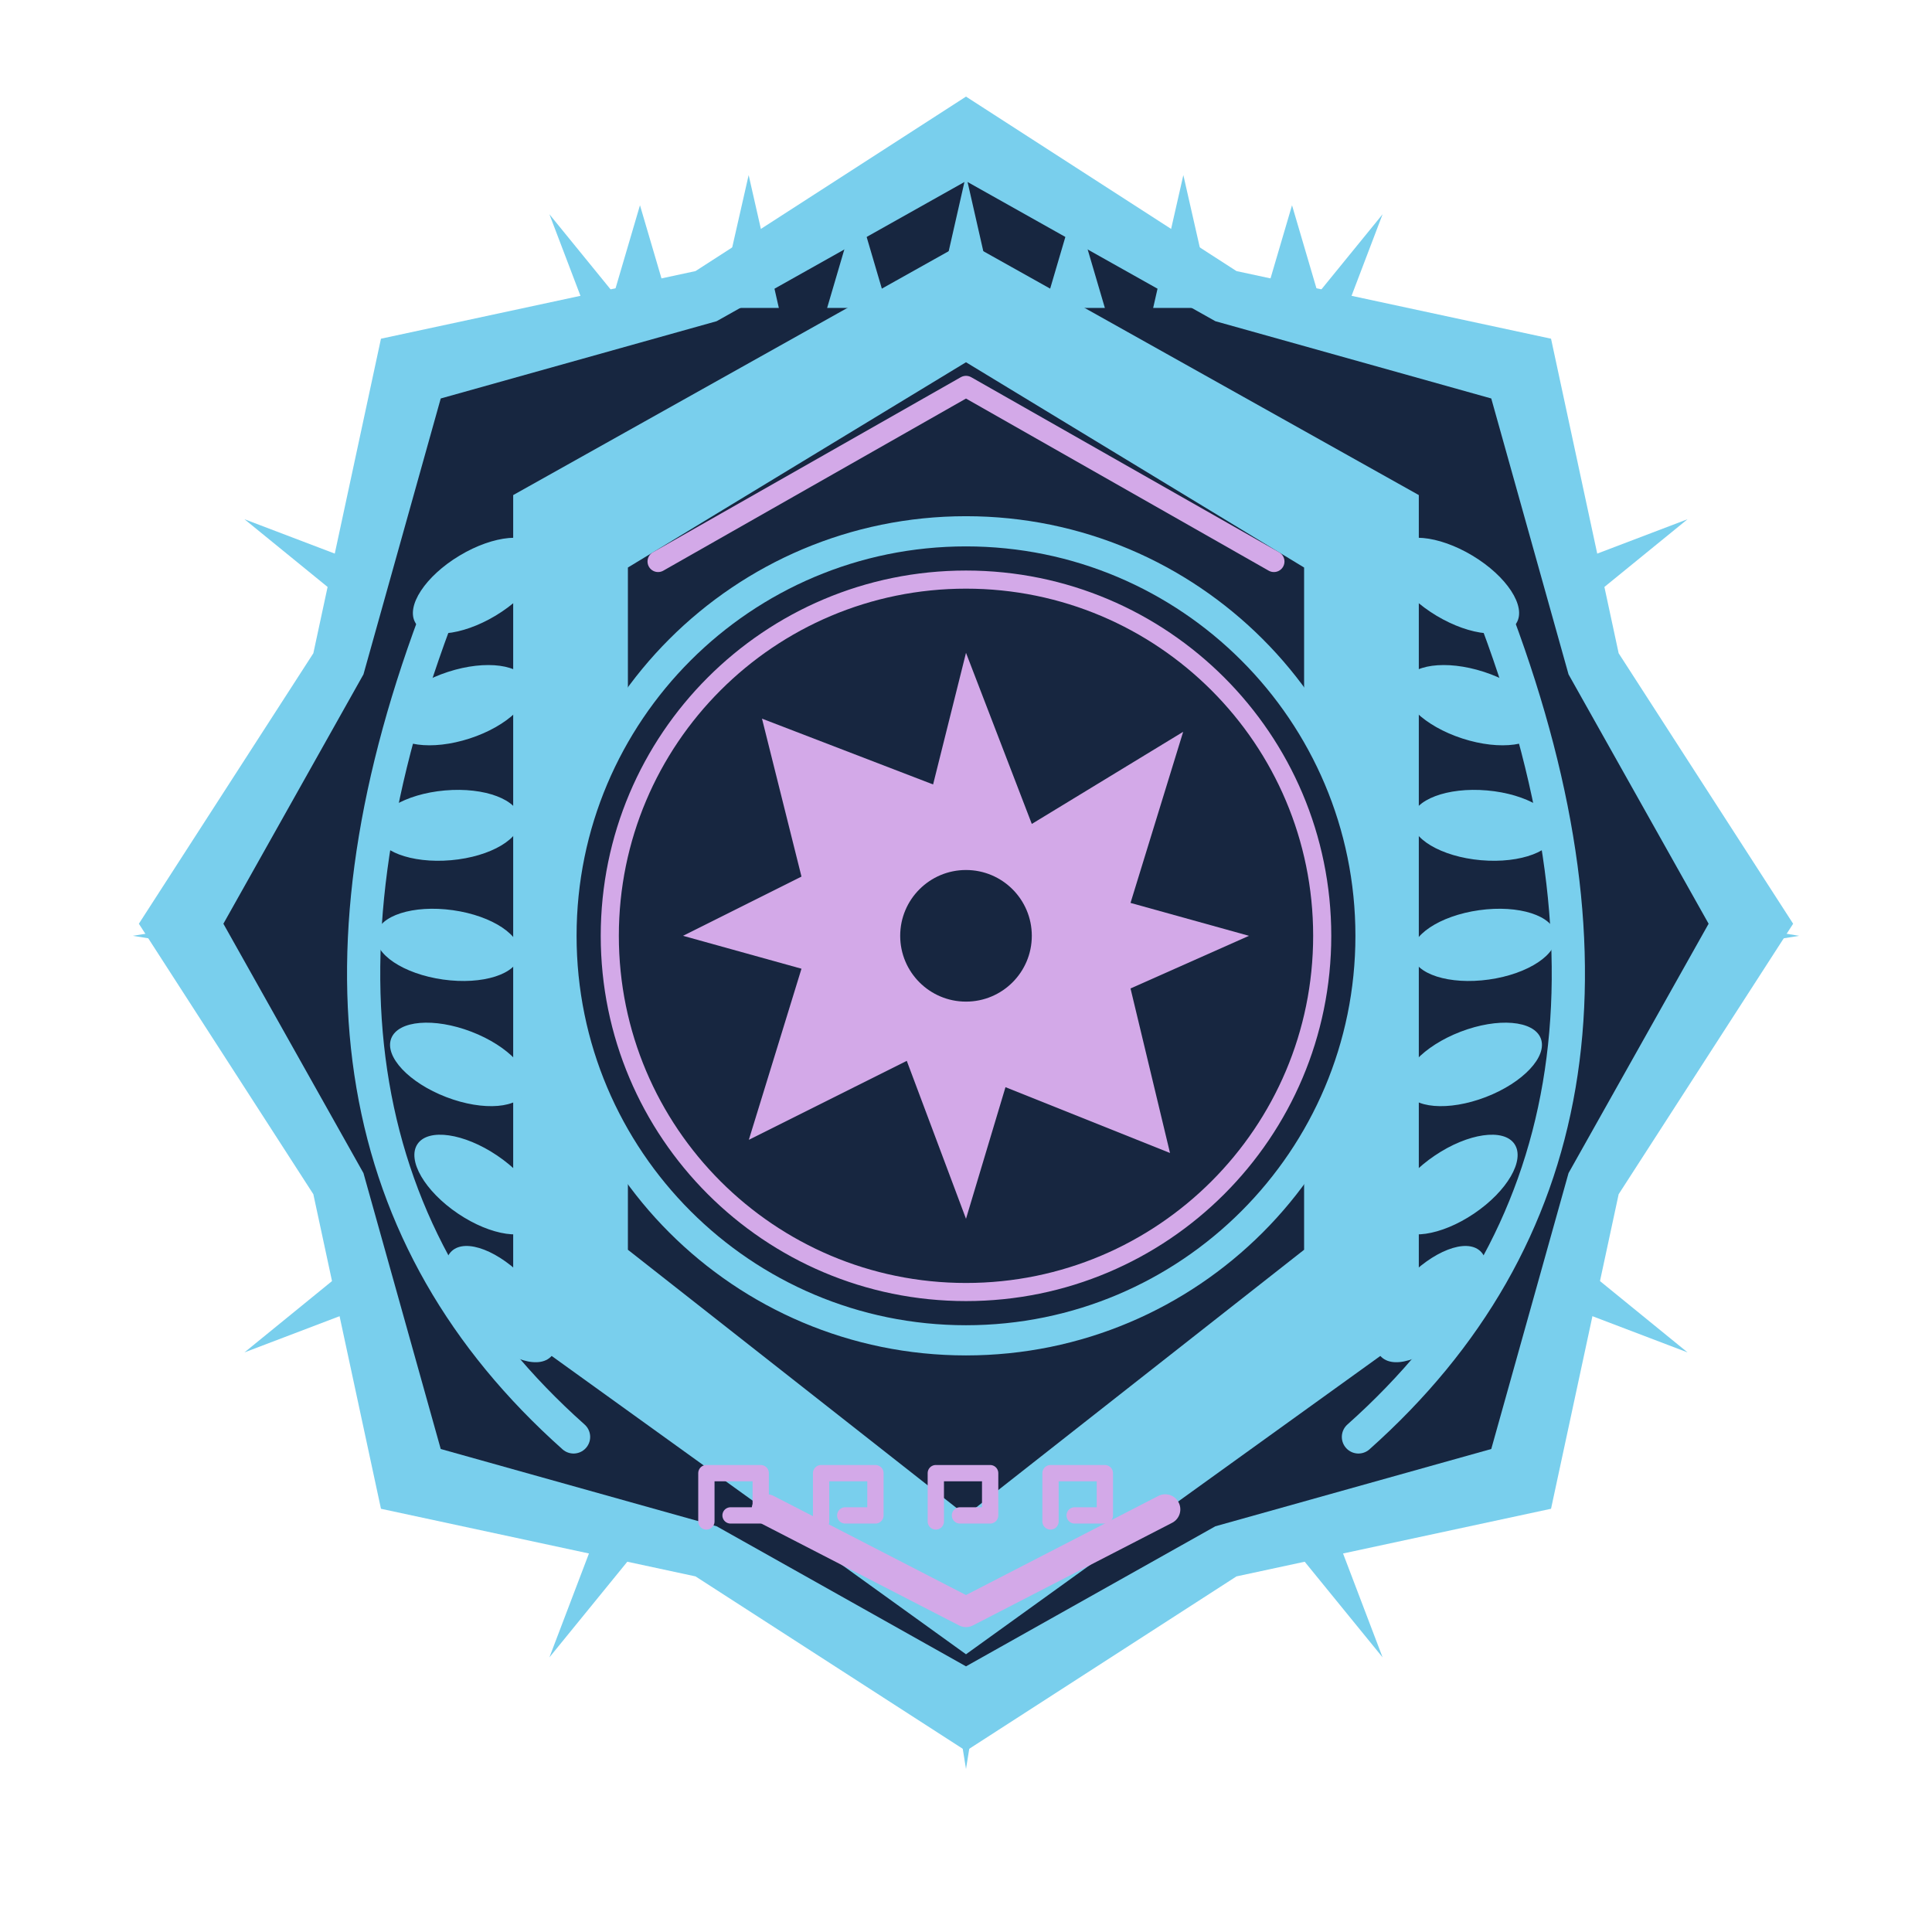
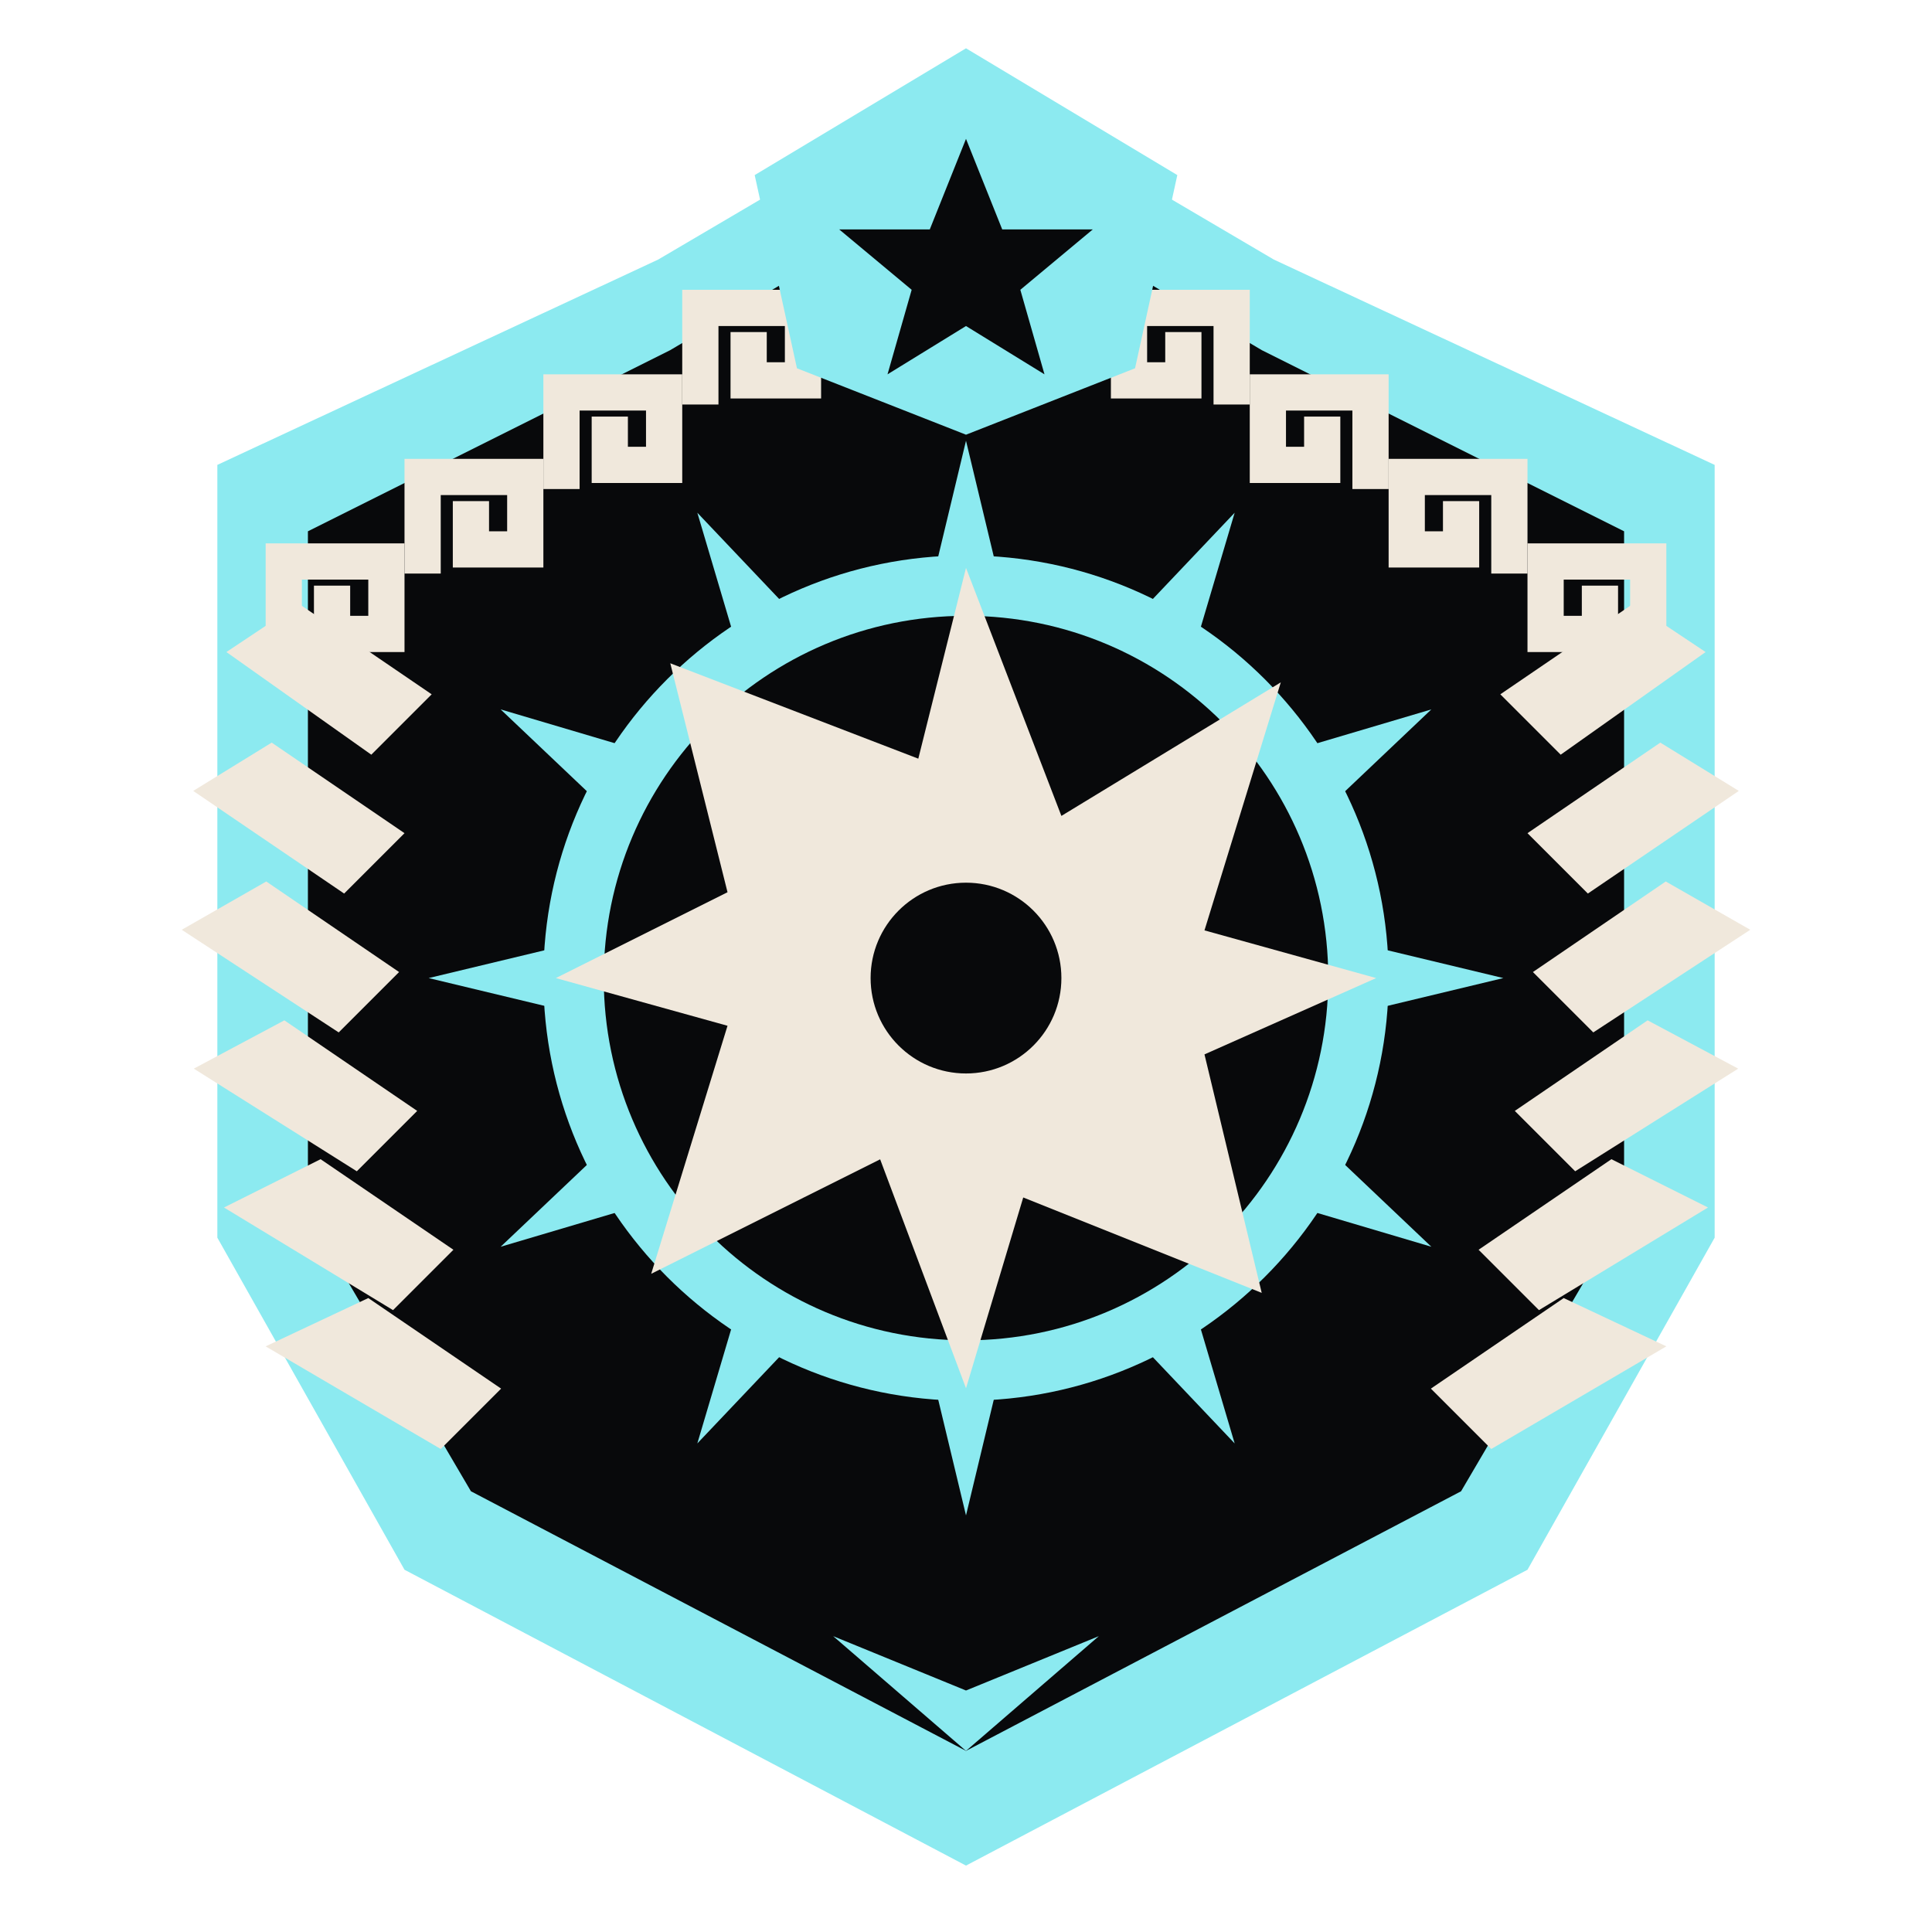
<svg xmlns="http://www.w3.org/2000/svg" width="320" height="320" viewBox="0 0 320 320">
-   <g stroke-linejoin="round" stroke-linecap="round">
-     <g>
-       <path d="M155 48L160 17L165 48Z" fill="#79cfed" transform="rotate(0.0 160 155)" />
-       <path d="M155 48L160 17L165 48Z" fill="#79cfed" transform="rotate(30.0 160 155)" />
-       <path d="M155 48L160 17L165 48Z" fill="#79cfed" transform="rotate(60.0 160 155)" />
-       <path d="M155 48L160 17L165 48Z" fill="#79cfed" transform="rotate(90.0 160 155)" />
-       <path d="M155 48L160 17L165 48Z" fill="#79cfed" transform="rotate(120.0 160 155)" />
-       <path d="M155 48L160 17L165 48Z" fill="#79cfed" transform="rotate(150.0 160 155)" />
-       <path d="M155 48L160 17L165 48Z" fill="#79cfed" transform="rotate(180.0 160 155)" />
-       <path d="M155 48L160 17L165 48Z" fill="#79cfed" transform="rotate(210.0 160 155)" />
-       <path d="M155 48L160 17L165 48Z" fill="#79cfed" transform="rotate(240.0 160 155)" />
-       <path d="M155 48L160 17L165 48Z" fill="#79cfed" transform="rotate(270.0 160 155)" />
-       <path d="M155 48L160 17L165 48Z" fill="#79cfed" transform="rotate(300.0 160 155)" />
-       <path d="M155 48L160 17L165 48Z" fill="#79cfed" transform="rotate(330.0 160 155)" />
+   <g stroke-linecap="square" stroke-linejoin="miter">
+     <path d="M160 13L211 43L284 77V205L253 260L160 309L67 260L36 205V77L109 43Z" fill="#8ceaf0" />
+     <path d="M160 29L209 58L269 88V201L242 247L160 290L78 247L51 201V88L111 58Z" fill="#08090b" />
+     <path d="M47 106v-13h17v12h-9v-5" fill="none" stroke="#f0e8dc" stroke-width="6" stroke-linecap="square" stroke-linejoin="miter" />
+     <path d="M70 92v-13h17v12h-9v-5" fill="none" stroke="#f0e8dc" stroke-width="6" stroke-linecap="square" stroke-linejoin="miter" />
+     <path d="M93 78v-13h17v12h-9v-5" fill="none" stroke="#f0e8dc" stroke-width="6" stroke-linecap="square" stroke-linejoin="miter" />
+     <path d="M116 64v-13h17v12h-9v-5" fill="none" stroke="#f0e8dc" stroke-width="6" stroke-linecap="square" stroke-linejoin="miter" />
+     <path d="M273 106v-13h-17v12h9v-5" fill="none" stroke="#f0e8dc" stroke-width="6" stroke-linecap="square" stroke-linejoin="miter" />
+     <path d="M250 92v-13h-17v12h9v-5" fill="none" stroke="#f0e8dc" stroke-width="6" stroke-linecap="square" stroke-linejoin="miter" />
+     <path d="M227 78v-13h-17v12h9v-5" fill="none" stroke="#f0e8dc" stroke-width="6" stroke-linecap="square" stroke-linejoin="miter" />
+     <path d="M204 64v-13h-17v12h9v-5" fill="none" stroke="#f0e8dc" stroke-width="6" stroke-linecap="square" stroke-linejoin="miter" />
+     <polygon transform="rotate(0 160 162)" points="160,73 154,98 166,98" fill="#8ceaf0" />
+     <polygon transform="rotate(30 160 162)" points="160,73 154,98 166,98" fill="#8ceaf0" />
+     <polygon transform="rotate(60 160 162)" points="160,73 154,98 166,98" fill="#8ceaf0" />
+     <polygon transform="rotate(90 160 162)" points="160,73 154,98 166,98" fill="#8ceaf0" />
+     <polygon transform="rotate(120 160 162)" points="160,73 154,98 166,98" fill="#8ceaf0" />
+     <polygon transform="rotate(150 160 162)" points="160,73 154,98 166,98" fill="#8ceaf0" />
+     <polygon transform="rotate(180 160 162)" points="160,73 154,98 166,98" fill="#8ceaf0" />
+     <polygon transform="rotate(210 160 162)" points="160,73 154,98 166,98" fill="#8ceaf0" />
+     <polygon transform="rotate(240 160 162)" points="160,73 154,98 166,98" fill="#8ceaf0" />
+     <polygon transform="rotate(270 160 162)" points="160,73 154,98 166,98" fill="#8ceaf0" />
+     <polygon transform="rotate(300 160 162)" points="160,73 154,98 166,98" fill="#8ceaf0" />
+     <polygon transform="rotate(330 160 162)" points="160,73 154,98 166,98" fill="#8ceaf0" />
+     <circle cx="160" cy="162" r="70" fill="#8ceaf0" />
+     <circle cx="160" cy="162" r="60" fill="#08090b" />
+     <g transform="translate(160 162) scale(1.58)">
+       <path d="M0-43L10-17L33-31L25-5L43 0L25 8L31 33L6 23L0 43L-9 19L-33 31L-25 5L-43 0L-25-9L-31-33L-5-23Z" fill="#f0e8dc" />
+       <circle r="10" fill="#08090b" />
    </g>
-     <polygon points="160.0,16.0 204.8,44.9 256.9,56.1 268.1,108.2 297.0,153.0 268.1,197.8 256.9,249.9 204.8,261.1 160.0,290.0 115.2,261.1 63.1,249.9 51.9,197.8 23.0,153.0 51.9,108.2 63.1,56.1 115.2,44.9" fill="#79cfed" />
-     <polygon points="160.0,30.0 201.3,53.2 247.0,66.0 259.8,111.7 283.0,153.0 259.8,194.3 247.0,240.0 201.3,252.8 160.0,276.0 118.7,252.8 73.0,240.0 60.2,194.3 37.0,153.0 60.2,111.7 73.0,66.0 118.7,53.2" fill="#172640" />
-     <path d="M160 40L235 82V220L160 274L85 220V82Z" fill="#79cfed" />
-     <path d="M160 60L216 94V207L160 251L104 207V94Z" fill="#172640" />
-     <path d="M109 93L160 64L211 93" fill="none" stroke="#d3a9e8" stroke-width="3.5" />
-     <path d="M101.0 51L106.0 34L111.0 51Z" fill="#79cfed" />
-     <path d="M119.0 51L124.0 29L129.0 51Z" fill="#79cfed" />
-     <path d="M137.0 51L142.0 34L147.0 51Z" fill="#79cfed" />
-     <path d="M155.0 51L160.0 29L165.0 51Z" fill="#79cfed" />
-     <path d="M173.0 51L178.0 34L183.0 51Z" fill="#79cfed" />
-     <path d="M191.0 51L196.0 29L201.0 51Z" fill="#79cfed" />
-     <path d="M209.0 51L214.0 34L219.0 51Z" fill="#79cfed" />
-     <path d="M123 69L160 51L197 69" stroke="#79cfed" stroke-width="4" fill="none" />
-     <path d="M117 252v-8h9v7h-5" fill="none" stroke="#d3a9e8" stroke-width="2.7" />
-     <path d="M136 252v-8h9v7h-5" fill="none" stroke="#d3a9e8" stroke-width="2.7" />
-     <path d="M155 252v-8h9v7h-5" fill="none" stroke="#d3a9e8" stroke-width="2.7" />
-     <path d="M174 252v-8h9v7h-5" fill="none" stroke="#d3a9e8" stroke-width="2.7" />
-     <path d="M95 238Q40 189 72 103" stroke="#79cfed" stroke-width="5.5" fill="none" />
-     <ellipse cx="83.0" cy="216.0" rx="12" ry="5.8" fill="#79cfed" transform="rotate(47 83.0 216.0)" />
-     <ellipse cx="79.1" cy="196.2" rx="12" ry="5.8" fill="#79cfed" transform="rotate(34 79.1 196.2)" />
-     <ellipse cx="76.0" cy="176.3" rx="12" ry="5.8" fill="#79cfed" transform="rotate(21 76.0 176.3)" />
-     <ellipse cx="74.2" cy="156.5" rx="12" ry="5.8" fill="#79cfed" transform="rotate(8 74.2 156.5)" />
-     <ellipse cx="74.2" cy="136.7" rx="12" ry="5.8" fill="#79cfed" transform="rotate(-5 74.2 136.7)" />
-     <ellipse cx="76.0" cy="116.8" rx="12" ry="5.8" fill="#79cfed" transform="rotate(-18 76.0 116.8)" />
-     <ellipse cx="79.1" cy="97.0" rx="12" ry="5.8" fill="#79cfed" transform="rotate(-31 79.1 97.0)" />
-     <path d="M225 238Q280 189 248 103" stroke="#79cfed" stroke-width="5.5" fill="none" />
-     <ellipse cx="237.0" cy="216.0" rx="12" ry="5.8" fill="#79cfed" transform="rotate(-47 237.0 216.0)" />
-     <ellipse cx="240.9" cy="196.2" rx="12" ry="5.8" fill="#79cfed" transform="rotate(-34 240.9 196.2)" />
-     <ellipse cx="244.0" cy="176.3" rx="12" ry="5.8" fill="#79cfed" transform="rotate(-21 244.0 176.3)" />
-     <ellipse cx="245.8" cy="156.5" rx="12" ry="5.8" fill="#79cfed" transform="rotate(-8 245.8 156.5)" />
-     <ellipse cx="245.8" cy="136.7" rx="12" ry="5.8" fill="#79cfed" transform="rotate(5 245.8 136.7)" />
-     <ellipse cx="244.0" cy="116.8" rx="12" ry="5.8" fill="#79cfed" transform="rotate(18 244.0 116.8)" />
-     <ellipse cx="240.9" cy="97.0" rx="12" ry="5.8" fill="#79cfed" transform="rotate(31 240.9 97.0)" />
-     <circle cx="160" cy="155" r="67" fill="#172640" stroke="#79cfed" stroke-width="5" />
-     <circle cx="160" cy="155" r="59" fill="none" stroke="#d3a9e8" stroke-width="3" />
-     <g transform="translate(160 155) scale(1.09)">
-       <path d="M0-43L10-17L33-31L25-5L43 0L25 8L31 33L6 23L0 43L-9 19L-33 31L-25 5L-43 0L-25-9L-31-33L-5-23Z" fill="#d3a9e8" />
-       <circle r="10" fill="#172640" />
-     </g>
-     <path d="M127 250L160 267L193 250" fill="none" stroke="#d3a9e8" stroke-width="5" />
+     <polygon points="73.0,240 44.0,223 61.0,215 83.0,230" fill="#f0e8dc" />
+     <polygon points="65.1,217 37.1,200 53.1,192 75.1,207" fill="#f0e8dc" />
+     <polygon points="59.1,194 32.1,177 47.1,169 69.1,184" fill="#f0e8dc" />
+     <polygon points="56.1,171 30.1,154 44.1,146 66.1,161" fill="#f0e8dc" />
+     <polygon points="57.0,148 32.0,131 45.0,123 67.0,138" fill="#f0e8dc" />
+     <polygon points="61.5,125 37.5,108 49.5,100 71.5,115" fill="#f0e8dc" />
+     <polygon points="247.0,240 276.0,223 259.0,215 237.0,230" fill="#f0e8dc" />
+     <polygon points="254.9,217 282.9,200 266.9,192 244.9,207" fill="#f0e8dc" />
+     <polygon points="260.9,194 287.9,177 272.9,169 250.9,184" fill="#f0e8dc" />
+     <polygon points="263.9,171 289.9,154 275.9,146 253.9,161" fill="#f0e8dc" />
+     <polygon points="263.0,148 288.0,131 275.0,123 253.0,138" fill="#f0e8dc" />
+     <polygon points="258.5,125 282.5,108 270.5,100 248.5,115" fill="#f0e8dc" />
+     <path d="M125 29L160 8L195 29L188 61L160 72L132 61Z" fill="#8ceaf0" />
+     <path d="M160 23L166 38L181 38L169 48L173 62L160 54L147 62L151 48L139 38L154 38Z" fill="#08090b" />
+     <path d="M138 271L160 290L182 271L160 280Z" fill="#8ceaf0" />
  </g>
</svg>
